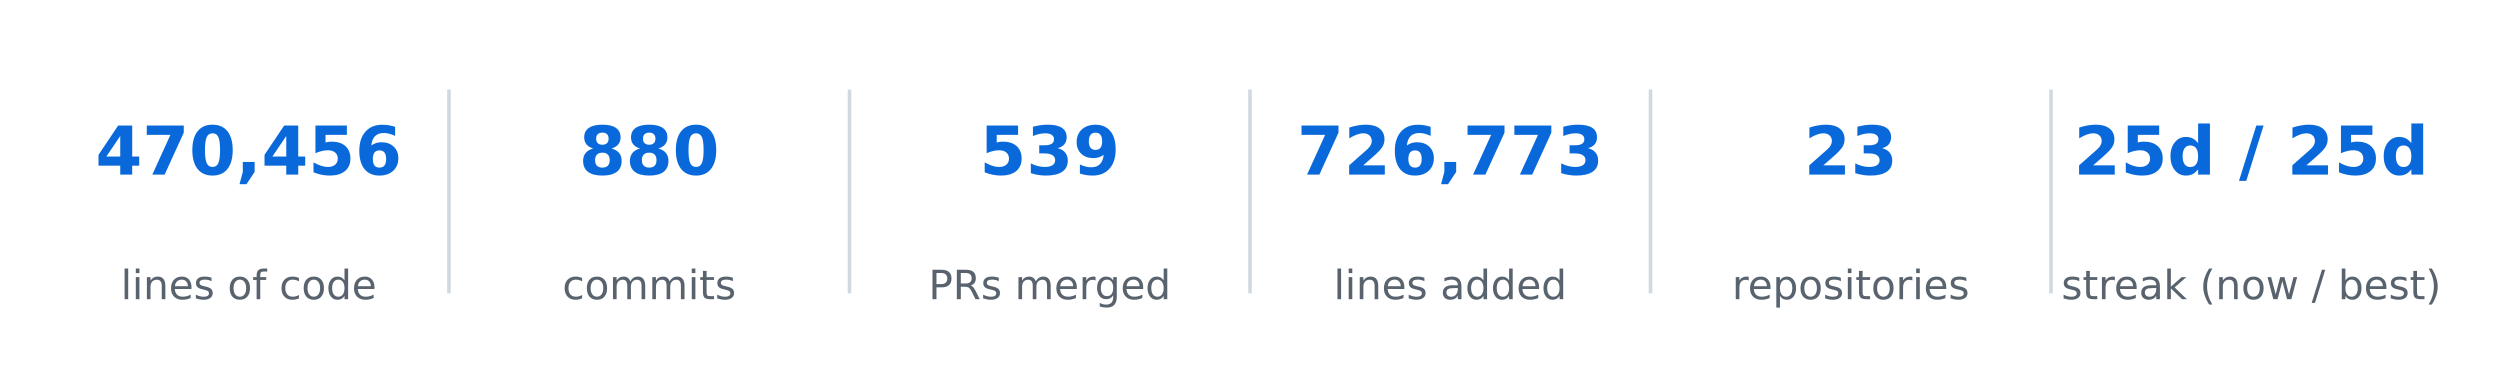
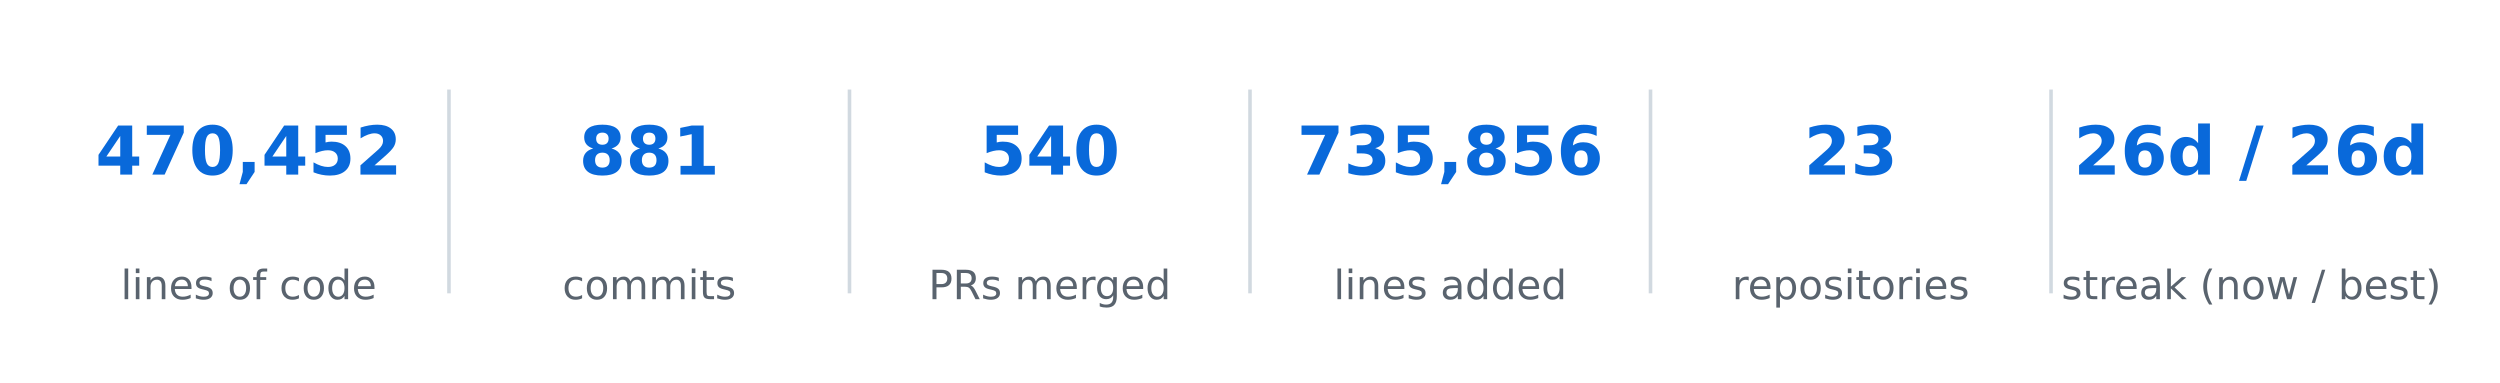
<svg xmlns="http://www.w3.org/2000/svg" xmlns:xlink="http://www.w3.org/1999/xlink" width="557.28pt" height="85.356pt" viewBox="0 0 557.28 85.356" version="1.1">
  <defs>
    <style type="text/css">*{stroke-linejoin: round; stroke-linecap: butt}</style>
  </defs>
  <g id="figure_1">
    <g id="patch_1">
      <path d="M 0 85.356  L 557.28 85.356  L 557.28 -0  L 0 -0  L 0 85.356  z " style="fill: none; opacity: 0" />
    </g>
    <g id="axes_1">
      <g id="line2d_1">
-         <path d="M 100.08 64.993  L 100.08 20.363  " clip-path="url(#pabefcef8fd)" style="fill: none; stroke: #d1d9e0; stroke-width: 0.8; stroke-linecap: square" />
+         <path d="M 100.08 64.993  L 100.08 20.363  " clip-path="url(#p611559d6a2)" style="fill: none; stroke: #d1d9e0; stroke-width: 0.8; stroke-linecap: square" />
      </g>
      <g id="line2d_2">
-         <path d="M 189.36 64.993  L 189.36 20.363  " clip-path="url(#pabefcef8fd)" style="fill: none; stroke: #d1d9e0; stroke-width: 0.8; stroke-linecap: square" />
+         <path d="M 189.36 64.993  L 189.36 20.363  " clip-path="url(#p611559d6a2)" style="fill: none; stroke: #d1d9e0; stroke-width: 0.8; stroke-linecap: square" />
      </g>
      <g id="line2d_3">
-         <path d="M 278.64 64.993  L 278.64 20.363  " clip-path="url(#pabefcef8fd)" style="fill: none; stroke: #d1d9e0; stroke-width: 0.8; stroke-linecap: square" />
+         <path d="M 278.64 64.993  L 278.64 20.363  " clip-path="url(#p611559d6a2)" style="fill: none; stroke: #d1d9e0; stroke-width: 0.8; stroke-linecap: square" />
      </g>
      <g id="line2d_4">
-         <path d="M 367.92 64.993  L 367.92 20.363  " clip-path="url(#pabefcef8fd)" style="fill: none; stroke: #d1d9e0; stroke-width: 0.8; stroke-linecap: square" />
+         <path d="M 367.92 64.993  L 367.92 20.363  " clip-path="url(#p611559d6a2)" style="fill: none; stroke: #d1d9e0; stroke-width: 0.8; stroke-linecap: square" />
      </g>
      <g id="line2d_5">
-         <path d="M 457.2 64.993  L 457.2 20.363  " clip-path="url(#pabefcef8fd)" style="fill: none; stroke: #d1d9e0; stroke-width: 0.8; stroke-linecap: square" />
+         <path d="M 457.2 64.993  L 457.2 20.363  " clip-path="url(#p611559d6a2)" style="fill: none; stroke: #d1d9e0; stroke-width: 0.8; stroke-linecap: square" />
      </g>
      <g id="text_1">
        <g style="fill: #0969da" transform="translate(21.28102 38.92376) scale(0.15 -0.15)">
          <defs>
            <path id="DejaVuSans-Bold-17" d="M 2356 3675  L 1038 1722  L 2356 1722  L 2356 3675  z M 2156 4666  L 3494 4666  L 3494 1722  L 4159 1722  L 4159 850  L 3494 850  L 3494 0  L 2356 0  L 2356 850  L 288 850  L 288 1881  L 2156 4666  z " transform="scale(0.015625)" />
            <path id="DejaVuSans-Bold-1a" d="M 428 4666  L 3944 4666  L 3944 3988  L 2125 0  L 953 0  L 2675 3781  L 428 3781  L 428 4666  z " transform="scale(0.015625)" />
            <path id="DejaVuSans-Bold-13" d="M 2944 2338  Q 2944 3213 2780 3570  Q 2616 3928 2228 3928  Q 1841 3928 1675 3570  Q 1509 3213 1509 2338  Q 1509 1453 1675 1090  Q 1841 728 2228 728  Q 2613 728 2778 1090  Q 2944 1453 2944 2338  z M 4147 2328  Q 4147 1169 3647 539  Q 3147 -91 2228 -91  Q 1306 -91 806 539  Q 306 1169 306 2328  Q 306 3491 806 4120  Q 1306 4750 2228 4750  Q 3147 4750 3647 4120  Q 4147 3491 4147 2328  z " transform="scale(0.015625)" />
            <path id="DejaVuSans-Bold-f" d="M 653 1209  L 1778 1209  L 1778 256  L 1006 -909  L 341 -909  L 653 256  L 653 1209  z " transform="scale(0.015625)" />
            <path id="DejaVuSans-Bold-18" d="M 678 4666  L 3669 4666  L 3669 3781  L 1638 3781  L 1638 3059  Q 1775 3097 1914 3117  Q 2053 3138 2203 3138  Q 3056 3138 3531 2711  Q 4006 2284 4006 1522  Q 4006 766 3489 337  Q 2972 -91 2053 -91  Q 1656 -91 1267 -14  Q 878 63 494 219  L 494 1166  Q 875 947 1217 837  Q 1559 728 1863 728  Q 2300 728 2551 942  Q 2803 1156 2803 1522  Q 2803 1891 2551 2103  Q 2300 2316 1863 2316  Q 1603 2316 1309 2248  Q 1016 2181 678 2041  L 678 4666  z " transform="scale(0.015625)" />
-             <path id="DejaVuSans-Bold-19" d="M 2316 2303  Q 2000 2303 1842 2098  Q 1684 1894 1684 1484  Q 1684 1075 1842 870  Q 2000 666 2316 666  Q 2634 666 2792 870  Q 2950 1075 2950 1484  Q 2950 1894 2792 2098  Q 2634 2303 2316 2303  z M 3803 4544  L 3803 3681  Q 3506 3822 3243 3889  Q 2981 3956 2731 3956  Q 2194 3956 1894 3657  Q 1594 3359 1544 2772  Q 1750 2925 1990 3001  Q 2231 3078 2516 3078  Q 3231 3078 3670 2659  Q 4109 2241 4109 1563  Q 4109 813 3618 361  Q 3128 -91 2303 -91  Q 1394 -91 895 523  Q 397 1138 397 2266  Q 397 3422 980 4083  Q 1563 4744 2578 4744  Q 2900 4744 3203 4694  Q 3506 4644 3803 4544  z " transform="scale(0.015625)" />
+             <path id="DejaVuSans-Bold-15" d="M 1844 884  L 3897 884  L 3897 0  L 506 0  L 506 884  L 2209 2388  Q 2438 2594 2547 2791  Q 2656 2988 2656 3200  Q 2656 3528 2436 3728  Q 2216 3928 1850 3928  Q 1569 3928 1234 3808  Q 900 3688 519 3450  L 519 4475  Q 925 4609 1322 4679  Q 1719 4750 2100 4750  Q 2938 4750 3402 4381  Q 3866 4013 3866 3353  Q 3866 2972 3669 2642  Q 3472 2313 2841 1759  L 1844 884  z " transform="scale(0.015625)" />
          </defs>
          <use xlink:href="#DejaVuSans-Bold-17" />
          <use xlink:href="#DejaVuSans-Bold-1a" transform="translate(69.57812 0)" />
          <use xlink:href="#DejaVuSans-Bold-13" transform="translate(139.1562 0)" />
          <use xlink:href="#DejaVuSans-Bold-f" transform="translate(208.7344 0)" />
          <use xlink:href="#DejaVuSans-Bold-17" transform="translate(246.7188 0)" />
          <use xlink:href="#DejaVuSans-Bold-18" transform="translate(316.2969 0)" />
-           <use xlink:href="#DejaVuSans-Bold-19" transform="translate(385.875 0)" />
+           <use xlink:href="#DejaVuSans-Bold-15" transform="translate(385.875 0)" />
        </g>
      </g>
      <g id="text_2">
        <g style="fill: #59636e" transform="translate(26.92336 66.69328) scale(0.09 -0.09)">
          <defs>
            <path id="DejaVuSans-4f" d="M 603 4863  L 1178 4863  L 1178 0  L 603 0  L 603 4863  z " transform="scale(0.015625)" />
            <path id="DejaVuSans-4c" d="M 603 3500  L 1178 3500  L 1178 0  L 603 0  L 603 3500  z M 603 4863  L 1178 4863  L 1178 4134  L 603 4134  L 603 4863  z " transform="scale(0.015625)" />
            <path id="DejaVuSans-51" d="M 3513 2113  L 3513 0  L 2938 0  L 2938 2094  Q 2938 2591 2744 2837  Q 2550 3084 2163 3084  Q 1697 3084 1428 2787  Q 1159 2491 1159 1978  L 1159 0  L 581 0  L 581 3500  L 1159 3500  L 1159 2956  Q 1366 3272 1645 3428  Q 1925 3584 2291 3584  Q 2894 3584 3203 3211  Q 3513 2838 3513 2113  z " transform="scale(0.015625)" />
            <path id="DejaVuSans-48" d="M 3597 1894  L 3597 1613  L 953 1613  Q 991 1019 1311 708  Q 1631 397 2203 397  Q 2534 397 2845 478  Q 3156 559 3463 722  L 3463 178  Q 3153 47 2828 -22  Q 2503 -91 2169 -91  Q 1331 -91 842 396  Q 353 884 353 1716  Q 353 2575 817 3079  Q 1281 3584 2069 3584  Q 2775 3584 3186 3129  Q 3597 2675 3597 1894  z M 3022 2063  Q 3016 2534 2758 2815  Q 2500 3097 2075 3097  Q 1594 3097 1305 2825  Q 1016 2553 972 2059  L 3022 2063  z " transform="scale(0.015625)" />
            <path id="DejaVuSans-56" d="M 2834 3397  L 2834 2853  Q 2591 2978 2328 3040  Q 2066 3103 1784 3103  Q 1356 3103 1142 2972  Q 928 2841 928 2578  Q 928 2378 1081 2264  Q 1234 2150 1697 2047  L 1894 2003  Q 2506 1872 2764 1633  Q 3022 1394 3022 966  Q 3022 478 2636 193  Q 2250 -91 1575 -91  Q 1294 -91 989 -36  Q 684 19 347 128  L 347 722  Q 666 556 975 473  Q 1284 391 1588 391  Q 1994 391 2212 530  Q 2431 669 2431 922  Q 2431 1156 2273 1281  Q 2116 1406 1581 1522  L 1381 1569  Q 847 1681 609 1914  Q 372 2147 372 2553  Q 372 3047 722 3315  Q 1072 3584 1716 3584  Q 2034 3584 2315 3537  Q 2597 3491 2834 3397  z " transform="scale(0.015625)" />
            <path id="DejaVuSans-3" transform="scale(0.015625)" />
            <path id="DejaVuSans-52" d="M 1959 3097  Q 1497 3097 1228 2736  Q 959 2375 959 1747  Q 959 1119 1226 758  Q 1494 397 1959 397  Q 2419 397 2687 759  Q 2956 1122 2956 1747  Q 2956 2369 2687 2733  Q 2419 3097 1959 3097  z M 1959 3584  Q 2709 3584 3137 3096  Q 3566 2609 3566 1747  Q 3566 888 3137 398  Q 2709 -91 1959 -91  Q 1206 -91 779 398  Q 353 888 353 1747  Q 353 2609 779 3096  Q 1206 3584 1959 3584  z " transform="scale(0.015625)" />
            <path id="DejaVuSans-49" d="M 2375 4863  L 2375 4384  L 1825 4384  Q 1516 4384 1395 4259  Q 1275 4134 1275 3809  L 1275 3500  L 2222 3500  L 2222 3053  L 1275 3053  L 1275 0  L 697 0  L 697 3053  L 147 3053  L 147 3500  L 697 3500  L 697 3744  Q 697 4328 969 4595  Q 1241 4863 1831 4863  L 2375 4863  z " transform="scale(0.015625)" />
            <path id="DejaVuSans-46" d="M 3122 3366  L 3122 2828  Q 2878 2963 2633 3030  Q 2388 3097 2138 3097  Q 1578 3097 1268 2742  Q 959 2388 959 1747  Q 959 1106 1268 751  Q 1578 397 2138 397  Q 2388 397 2633 464  Q 2878 531 3122 666  L 3122 134  Q 2881 22 2623 -34  Q 2366 -91 2075 -91  Q 1284 -91 818 406  Q 353 903 353 1747  Q 353 2603 823 3093  Q 1294 3584 2113 3584  Q 2378 3584 2631 3529  Q 2884 3475 3122 3366  z " transform="scale(0.015625)" />
            <path id="DejaVuSans-47" d="M 2906 2969  L 2906 4863  L 3481 4863  L 3481 0  L 2906 0  L 2906 525  Q 2725 213 2448 61  Q 2172 -91 1784 -91  Q 1150 -91 751 415  Q 353 922 353 1747  Q 353 2572 751 3078  Q 1150 3584 1784 3584  Q 2172 3584 2448 3432  Q 2725 3281 2906 2969  z M 947 1747  Q 947 1113 1208 752  Q 1469 391 1925 391  Q 2381 391 2643 752  Q 2906 1113 2906 1747  Q 2906 2381 2643 2742  Q 2381 3103 1925 3103  Q 1469 3103 1208 2742  Q 947 2381 947 1747  z " transform="scale(0.015625)" />
          </defs>
          <use xlink:href="#DejaVuSans-4f" />
          <use xlink:href="#DejaVuSans-4c" transform="translate(27.78125 0)" />
          <use xlink:href="#DejaVuSans-51" transform="translate(55.5625 0)" />
          <use xlink:href="#DejaVuSans-48" transform="translate(118.9375 0)" />
          <use xlink:href="#DejaVuSans-56" transform="translate(180.4688 0)" />
          <use xlink:href="#DejaVuSans-3" transform="translate(232.5625 0)" />
          <use xlink:href="#DejaVuSans-52" transform="translate(264.3438 0)" />
          <use xlink:href="#DejaVuSans-49" transform="translate(325.5312 0)" />
          <use xlink:href="#DejaVuSans-3" transform="translate(360.7344 0)" />
          <use xlink:href="#DejaVuSans-46" transform="translate(392.5156 0)" />
          <use xlink:href="#DejaVuSans-52" transform="translate(447.5 0)" />
          <use xlink:href="#DejaVuSans-47" transform="translate(508.6875 0)" />
          <use xlink:href="#DejaVuSans-48" transform="translate(572.1719 0)" />
        </g>
      </g>
      <g id="text_3">
        <g style="fill: #0969da" transform="translate(129.0649 38.92376) scale(0.15 -0.15)">
          <defs>
            <path id="DejaVuSans-Bold-1b" d="M 2228 2088  Q 1891 2088 1709 1903  Q 1528 1719 1528 1375  Q 1528 1031 1709 848  Q 1891 666 2228 666  Q 2563 666 2741 848  Q 2919 1031 2919 1375  Q 2919 1722 2741 1905  Q 2563 2088 2228 2088  z M 1350 2484  Q 925 2613 709 2878  Q 494 3144 494 3541  Q 494 4131 934 4440  Q 1375 4750 2228 4750  Q 3075 4750 3515 4442  Q 3956 4134 3956 3541  Q 3956 3144 3739 2878  Q 3522 2613 3097 2484  Q 3572 2353 3814 2058  Q 4056 1763 4056 1313  Q 4056 619 3595 264  Q 3134 -91 2228 -91  Q 1319 -91 855 264  Q 391 619 391 1313  Q 391 1763 633 2058  Q 875 2353 1350 2484  z M 1631 3419  Q 1631 3141 1786 2991  Q 1941 2841 2228 2841  Q 2509 2841 2662 2991  Q 2816 3141 2816 3419  Q 2816 3697 2662 3845  Q 2509 3994 2228 3994  Q 1941 3994 1786 3844  Q 1631 3694 1631 3419  z " transform="scale(0.015625)" />
+             <path id="DejaVuSans-Bold-14" d="M 750 831  L 1813 831  L 1813 3847  L 722 3622  L 722 4441  L 1806 4666  L 2950 4666  L 2950 831  L 4013 831  L 4013 0  L 750 0  L 750 831  z " transform="scale(0.015625)" />
          </defs>
          <use xlink:href="#DejaVuSans-Bold-1b" />
          <use xlink:href="#DejaVuSans-Bold-1b" transform="translate(69.57812 0)" />
-           <use xlink:href="#DejaVuSans-Bold-13" transform="translate(139.1562 0)" />
+           <use xlink:href="#DejaVuSans-Bold-14" transform="translate(139.1562 0)" />
        </g>
      </g>
      <g id="text_4">
        <g style="fill: #59636e" transform="translate(125.3672 66.69328) scale(0.09 -0.09)">
          <defs>
            <path id="DejaVuSans-50" d="M 3328 2828  Q 3544 3216 3844 3400  Q 4144 3584 4550 3584  Q 5097 3584 5394 3201  Q 5691 2819 5691 2113  L 5691 0  L 5113 0  L 5113 2094  Q 5113 2597 4934 2840  Q 4756 3084 4391 3084  Q 3944 3084 3684 2787  Q 3425 2491 3425 1978  L 3425 0  L 2847 0  L 2847 2094  Q 2847 2600 2669 2842  Q 2491 3084 2119 3084  Q 1678 3084 1418 2786  Q 1159 2488 1159 1978  L 1159 0  L 581 0  L 581 3500  L 1159 3500  L 1159 2956  Q 1356 3278 1631 3431  Q 1906 3584 2284 3584  Q 2666 3584 2933 3390  Q 3200 3197 3328 2828  z " transform="scale(0.015625)" />
            <path id="DejaVuSans-57" d="M 1172 4494  L 1172 3500  L 2356 3500  L 2356 3053  L 1172 3053  L 1172 1153  Q 1172 725 1289 603  Q 1406 481 1766 481  L 2356 481  L 2356 0  L 1766 0  Q 1100 0 847 248  Q 594 497 594 1153  L 594 3053  L 172 3053  L 172 3500  L 594 3500  L 594 4494  L 1172 4494  z " transform="scale(0.015625)" />
          </defs>
          <use xlink:href="#DejaVuSans-46" />
          <use xlink:href="#DejaVuSans-52" transform="translate(54.98438 0)" />
          <use xlink:href="#DejaVuSans-50" transform="translate(116.1719 0)" />
          <use xlink:href="#DejaVuSans-50" transform="translate(213.5781 0)" />
          <use xlink:href="#DejaVuSans-4c" transform="translate(310.9844 0)" />
          <use xlink:href="#DejaVuSans-57" transform="translate(338.7656 0)" />
          <use xlink:href="#DejaVuSans-56" transform="translate(377.9688 0)" />
        </g>
      </g>
      <g id="text_5">
        <g style="fill: #0969da" transform="translate(218.3449 38.92376) scale(0.15 -0.15)">
-           <defs>
-             <path id="DejaVuSans-Bold-16" d="M 2981 2516  Q 3453 2394 3698 2092  Q 3944 1791 3944 1325  Q 3944 631 3412 270  Q 2881 -91 1863 -91  Q 1503 -91 1142 -33  Q 781 25 428 141  L 428 1069  Q 766 900 1098 814  Q 1431 728 1753 728  Q 2231 728 2486 893  Q 2741 1059 2741 1369  Q 2741 1688 2480 1852  Q 2219 2016 1709 2016  L 1228 2016  L 1228 2791  L 1734 2791  Q 2188 2791 2409 2933  Q 2631 3075 2631 3366  Q 2631 3634 2415 3781  Q 2200 3928 1806 3928  Q 1516 3928 1219 3862  Q 922 3797 628 3669  L 628 4550  Q 984 4650 1334 4700  Q 1684 4750 2022 4750  Q 2931 4750 3382 4451  Q 3834 4153 3834 3553  Q 3834 3144 3618 2883  Q 3403 2622 2981 2516  z " transform="scale(0.015625)" />
-             <path id="DejaVuSans-Bold-1c" d="M 641 103  L 641 966  Q 928 831 1190 764  Q 1453 697 1709 697  Q 2247 697 2547 995  Q 2847 1294 2900 1881  Q 2688 1725 2447 1647  Q 2206 1569 1925 1569  Q 1209 1569 770 1986  Q 331 2403 331 3084  Q 331 3838 820 4291  Q 1309 4744 2131 4744  Q 3044 4744 3544 4128  Q 4044 3513 4044 2388  Q 4044 1231 3459 570  Q 2875 -91 1856 -91  Q 1528 -91 1228 -42  Q 928 6 641 103  z M 2125 2350  Q 2441 2350 2600 2554  Q 2759 2759 2759 3169  Q 2759 3575 2600 3781  Q 2441 3988 2125 3988  Q 1809 3988 1650 3781  Q 1491 3575 1491 3169  Q 1491 2759 1650 2554  Q 1809 2350 2125 2350  z " transform="scale(0.015625)" />
-           </defs>
          <use xlink:href="#DejaVuSans-Bold-18" />
-           <use xlink:href="#DejaVuSans-Bold-16" transform="translate(69.57812 0)" />
-           <use xlink:href="#DejaVuSans-Bold-1c" transform="translate(139.1562 0)" />
+           <use xlink:href="#DejaVuSans-Bold-17" transform="translate(69.57812 0)" />
+           <use xlink:href="#DejaVuSans-Bold-13" transform="translate(139.1562 0)" />
        </g>
      </g>
      <g id="text_6">
        <g style="fill: #59636e" transform="translate(206.9796 66.69328) scale(0.09 -0.09)">
          <defs>
            <path id="DejaVuSans-33" d="M 1259 4147  L 1259 2394  L 2053 2394  Q 2494 2394 2734 2622  Q 2975 2850 2975 3272  Q 2975 3691 2734 3919  Q 2494 4147 2053 4147  L 1259 4147  z M 628 4666  L 2053 4666  Q 2838 4666 3239 4311  Q 3641 3956 3641 3272  Q 3641 2581 3239 2228  Q 2838 1875 2053 1875  L 1259 1875  L 1259 0  L 628 0  L 628 4666  z " transform="scale(0.015625)" />
            <path id="DejaVuSans-35" d="M 2841 2188  Q 3044 2119 3236 1894  Q 3428 1669 3622 1275  L 4263 0  L 3584 0  L 2988 1197  Q 2756 1666 2539 1819  Q 2322 1972 1947 1972  L 1259 1972  L 1259 0  L 628 0  L 628 4666  L 2053 4666  Q 2853 4666 3247 4331  Q 3641 3997 3641 3322  Q 3641 2881 3436 2590  Q 3231 2300 2841 2188  z M 1259 4147  L 1259 2491  L 2053 2491  Q 2509 2491 2742 2702  Q 2975 2913 2975 3322  Q 2975 3731 2742 3939  Q 2509 4147 2053 4147  L 1259 4147  z " transform="scale(0.015625)" />
            <path id="DejaVuSans-55" d="M 2631 2963  Q 2534 3019 2420 3045  Q 2306 3072 2169 3072  Q 1681 3072 1420 2755  Q 1159 2438 1159 1844  L 1159 0  L 581 0  L 581 3500  L 1159 3500  L 1159 2956  Q 1341 3275 1631 3429  Q 1922 3584 2338 3584  Q 2397 3584 2469 3576  Q 2541 3569 2628 3553  L 2631 2963  z " transform="scale(0.015625)" />
            <path id="DejaVuSans-4a" d="M 2906 1791  Q 2906 2416 2648 2759  Q 2391 3103 1925 3103  Q 1463 3103 1205 2759  Q 947 2416 947 1791  Q 947 1169 1205 825  Q 1463 481 1925 481  Q 2391 481 2648 825  Q 2906 1169 2906 1791  z M 3481 434  Q 3481 -459 3084 -895  Q 2688 -1331 1869 -1331  Q 1566 -1331 1297 -1286  Q 1028 -1241 775 -1147  L 775 -588  Q 1028 -725 1275 -790  Q 1522 -856 1778 -856  Q 2344 -856 2625 -561  Q 2906 -266 2906 331  L 2906 616  Q 2728 306 2450 153  Q 2172 0 1784 0  Q 1141 0 747 490  Q 353 981 353 1791  Q 353 2603 747 3093  Q 1141 3584 1784 3584  Q 2172 3584 2450 3431  Q 2728 3278 2906 2969  L 2906 3500  L 3481 3500  L 3481 434  z " transform="scale(0.015625)" />
          </defs>
          <use xlink:href="#DejaVuSans-33" />
          <use xlink:href="#DejaVuSans-35" transform="translate(60.29688 0)" />
          <use xlink:href="#DejaVuSans-56" transform="translate(129.7812 0)" />
          <use xlink:href="#DejaVuSans-3" transform="translate(181.875 0)" />
          <use xlink:href="#DejaVuSans-50" transform="translate(213.6562 0)" />
          <use xlink:href="#DejaVuSans-48" transform="translate(311.0625 0)" />
          <use xlink:href="#DejaVuSans-55" transform="translate(372.5938 0)" />
          <use xlink:href="#DejaVuSans-4a" transform="translate(411.9531 0)" />
          <use xlink:href="#DejaVuSans-48" transform="translate(475.4375 0)" />
          <use xlink:href="#DejaVuSans-47" transform="translate(536.9688 0)" />
        </g>
      </g>
      <g id="text_7">
        <g style="fill: #0969da" transform="translate(289.121 38.92376) scale(0.15 -0.15)">
          <defs>
-             <path id="DejaVuSans-Bold-15" d="M 1844 884  L 3897 884  L 3897 0  L 506 0  L 506 884  L 2209 2388  Q 2438 2594 2547 2791  Q 2656 2988 2656 3200  Q 2656 3528 2436 3728  Q 2216 3928 1850 3928  Q 1569 3928 1234 3808  Q 900 3688 519 3450  L 519 4475  Q 925 4609 1322 4679  Q 1719 4750 2100 4750  Q 2938 4750 3402 4381  Q 3866 4013 3866 3353  Q 3866 2972 3669 2642  Q 3472 2313 2841 1759  L 1844 884  z " transform="scale(0.015625)" />
+             <path id="DejaVuSans-Bold-16" d="M 2981 2516  Q 3453 2394 3698 2092  Q 3944 1791 3944 1325  Q 3944 631 3412 270  Q 2881 -91 1863 -91  Q 1503 -91 1142 -33  Q 781 25 428 141  L 428 1069  Q 766 900 1098 814  Q 1431 728 1753 728  Q 2231 728 2486 893  Q 2741 1059 2741 1369  Q 2741 1688 2480 1852  Q 2219 2016 1709 2016  L 1228 2016  L 1228 2791  L 1734 2791  Q 2188 2791 2409 2933  Q 2631 3075 2631 3366  Q 2631 3634 2415 3781  Q 2200 3928 1806 3928  Q 1516 3928 1219 3862  Q 922 3797 628 3669  L 628 4550  Q 984 4650 1334 4700  Q 1684 4750 2022 4750  Q 2931 4750 3382 4451  Q 3834 4153 3834 3553  Q 3834 3144 3618 2883  Q 3403 2622 2981 2516  z " transform="scale(0.015625)" />
+             <path id="DejaVuSans-Bold-19" d="M 2316 2303  Q 2000 2303 1842 2098  Q 1684 1894 1684 1484  Q 1684 1075 1842 870  Q 2000 666 2316 666  Q 2634 666 2792 870  Q 2950 1075 2950 1484  Q 2950 1894 2792 2098  Q 2634 2303 2316 2303  z M 3803 4544  L 3803 3681  Q 3506 3822 3243 3889  Q 2981 3956 2731 3956  Q 2194 3956 1894 3657  Q 1594 3359 1544 2772  Q 1750 2925 1990 3001  Q 2231 3078 2516 3078  Q 3231 3078 3670 2659  Q 4109 2241 4109 1563  Q 4109 813 3618 361  Q 3128 -91 2303 -91  Q 1394 -91 895 523  Q 397 1138 397 2266  Q 397 3422 980 4083  Q 1563 4744 2578 4744  Q 2900 4744 3203 4694  Q 3506 4644 3803 4544  z " transform="scale(0.015625)" />
          </defs>
          <use xlink:href="#DejaVuSans-Bold-1a" />
-           <use xlink:href="#DejaVuSans-Bold-15" transform="translate(69.57812 0)" />
-           <use xlink:href="#DejaVuSans-Bold-19" transform="translate(139.1562 0)" />
+           <use xlink:href="#DejaVuSans-Bold-16" transform="translate(69.57812 0)" />
+           <use xlink:href="#DejaVuSans-Bold-18" transform="translate(139.1562 0)" />
          <use xlink:href="#DejaVuSans-Bold-f" transform="translate(208.7344 0)" />
-           <use xlink:href="#DejaVuSans-Bold-1a" transform="translate(246.7188 0)" />
-           <use xlink:href="#DejaVuSans-Bold-1a" transform="translate(316.2969 0)" />
-           <use xlink:href="#DejaVuSans-Bold-16" transform="translate(385.875 0)" />
+           <use xlink:href="#DejaVuSans-Bold-1b" transform="translate(246.7188 0)" />
+           <use xlink:href="#DejaVuSans-Bold-18" transform="translate(316.2969 0)" />
+           <use xlink:href="#DejaVuSans-Bold-19" transform="translate(385.875 0)" />
        </g>
      </g>
      <g id="text_8">
        <g style="fill: #59636e" transform="translate(297.2876 66.69328) scale(0.09 -0.09)">
          <defs>
            <path id="DejaVuSans-44" d="M 2194 1759  Q 1497 1759 1228 1600  Q 959 1441 959 1056  Q 959 750 1161 570  Q 1363 391 1709 391  Q 2188 391 2477 730  Q 2766 1069 2766 1631  L 2766 1759  L 2194 1759  z M 3341 1997  L 3341 0  L 2766 0  L 2766 531  Q 2569 213 2275 61  Q 1981 -91 1556 -91  Q 1019 -91 701 211  Q 384 513 384 1019  Q 384 1609 779 1909  Q 1175 2209 1959 2209  L 2766 2209  L 2766 2266  Q 2766 2663 2505 2880  Q 2244 3097 1772 3097  Q 1472 3097 1187 3025  Q 903 2953 641 2809  L 641 3341  Q 956 3463 1253 3523  Q 1550 3584 1831 3584  Q 2591 3584 2966 3190  Q 3341 2797 3341 1997  z " transform="scale(0.015625)" />
          </defs>
          <use xlink:href="#DejaVuSans-4f" />
          <use xlink:href="#DejaVuSans-4c" transform="translate(27.78125 0)" />
          <use xlink:href="#DejaVuSans-51" transform="translate(55.5625 0)" />
          <use xlink:href="#DejaVuSans-48" transform="translate(118.9375 0)" />
          <use xlink:href="#DejaVuSans-56" transform="translate(180.4688 0)" />
          <use xlink:href="#DejaVuSans-3" transform="translate(232.5625 0)" />
          <use xlink:href="#DejaVuSans-44" transform="translate(264.3438 0)" />
          <use xlink:href="#DejaVuSans-47" transform="translate(325.625 0)" />
          <use xlink:href="#DejaVuSans-47" transform="translate(389.1094 0)" />
          <use xlink:href="#DejaVuSans-48" transform="translate(452.5938 0)" />
          <use xlink:href="#DejaVuSans-47" transform="translate(514.125 0)" />
        </g>
      </g>
      <g id="text_9">
        <g style="fill: #0969da" transform="translate(402.1233 38.92376) scale(0.15 -0.15)">
          <use xlink:href="#DejaVuSans-Bold-15" />
          <use xlink:href="#DejaVuSans-Bold-16" transform="translate(69.57812 0)" />
        </g>
      </g>
      <g id="text_10">
        <g style="fill: #59636e" transform="translate(386.1049 66.69328) scale(0.09 -0.09)">
          <defs>
            <path id="DejaVuSans-53" d="M 1159 525  L 1159 -1331  L 581 -1331  L 581 3500  L 1159 3500  L 1159 2969  Q 1341 3281 1617 3432  Q 1894 3584 2278 3584  Q 2916 3584 3314 3078  Q 3713 2572 3713 1747  Q 3713 922 3314 415  Q 2916 -91 2278 -91  Q 1894 -91 1617 61  Q 1341 213 1159 525  z M 3116 1747  Q 3116 2381 2855 2742  Q 2594 3103 2138 3103  Q 1681 3103 1420 2742  Q 1159 2381 1159 1747  Q 1159 1113 1420 752  Q 1681 391 2138 391  Q 2594 391 2855 752  Q 3116 1113 3116 1747  z " transform="scale(0.015625)" />
          </defs>
          <use xlink:href="#DejaVuSans-55" />
          <use xlink:href="#DejaVuSans-48" transform="translate(38.90625 0)" />
          <use xlink:href="#DejaVuSans-53" transform="translate(100.4375 0)" />
          <use xlink:href="#DejaVuSans-52" transform="translate(163.9219 0)" />
          <use xlink:href="#DejaVuSans-56" transform="translate(225.1094 0)" />
          <use xlink:href="#DejaVuSans-4c" transform="translate(277.2031 0)" />
          <use xlink:href="#DejaVuSans-57" transform="translate(304.9844 0)" />
          <use xlink:href="#DejaVuSans-52" transform="translate(344.1875 0)" />
          <use xlink:href="#DejaVuSans-55" transform="translate(405.375 0)" />
          <use xlink:href="#DejaVuSans-4c" transform="translate(446.4844 0)" />
          <use xlink:href="#DejaVuSans-48" transform="translate(474.2656 0)" />
          <use xlink:href="#DejaVuSans-56" transform="translate(535.7969 0)" />
        </g>
      </g>
      <g id="text_11">
        <g style="fill: #0969da" transform="translate(462.2681 38.92435) scale(0.15 -0.15)">
          <defs>
            <path id="DejaVuSans-Bold-47" d="M 2919 2988  L 2919 4863  L 4044 4863  L 4044 0  L 2919 0  L 2919 506  Q 2688 197 2409 53  Q 2131 -91 1766 -91  Q 1119 -91 703 423  Q 288 938 288 1747  Q 288 2556 703 3070  Q 1119 3584 1766 3584  Q 2128 3584 2408 3439  Q 2688 3294 2919 2988  z M 2181 722  Q 2541 722 2730 984  Q 2919 1247 2919 1747  Q 2919 2247 2730 2509  Q 2541 2772 2181 2772  Q 1825 2772 1636 2509  Q 1447 2247 1447 1747  Q 1447 1247 1636 984  Q 1825 722 2181 722  z " transform="scale(0.015625)" />
            <path id="DejaVuSans-Bold-3" transform="scale(0.015625)" />
            <path id="DejaVuSans-Bold-12" d="M 1644 4666  L 2338 4666  L 691 -594  L 0 -594  L 1644 4666  z " transform="scale(0.015625)" />
          </defs>
          <use xlink:href="#DejaVuSans-Bold-15" />
-           <use xlink:href="#DejaVuSans-Bold-18" transform="translate(69.57812 0)" />
+           <use xlink:href="#DejaVuSans-Bold-19" transform="translate(69.57812 0)" />
          <use xlink:href="#DejaVuSans-Bold-47" transform="translate(139.1562 0)" />
          <use xlink:href="#DejaVuSans-Bold-3" transform="translate(210.7344 0)" />
          <use xlink:href="#DejaVuSans-Bold-12" transform="translate(245.5469 0)" />
          <use xlink:href="#DejaVuSans-Bold-3" transform="translate(282.0781 0)" />
          <use xlink:href="#DejaVuSans-Bold-15" transform="translate(316.8906 0)" />
-           <use xlink:href="#DejaVuSans-Bold-18" transform="translate(386.4688 0)" />
+           <use xlink:href="#DejaVuSans-Bold-19" transform="translate(386.4688 0)" />
          <use xlink:href="#DejaVuSans-Bold-47" transform="translate(456.0469 0)" />
        </g>
      </g>
      <g id="text_12">
        <g style="fill: #59636e" transform="translate(459.5112 66.69328) scale(0.09 -0.09)">
          <defs>
            <path id="DejaVuSans-4e" d="M 581 4863  L 1159 4863  L 1159 1991  L 2875 3500  L 3609 3500  L 1753 1863  L 3688 0  L 2938 0  L 1159 1709  L 1159 0  L 581 0  L 581 4863  z " transform="scale(0.015625)" />
            <path id="DejaVuSans-b" d="M 1984 4856  Q 1566 4138 1362 3434  Q 1159 2731 1159 2009  Q 1159 1288 1364 580  Q 1569 -128 1984 -844  L 1484 -844  Q 1016 -109 783 600  Q 550 1309 550 2009  Q 550 2706 781 3412  Q 1013 4119 1484 4856  L 1984 4856  z " transform="scale(0.015625)" />
            <path id="DejaVuSans-5a" d="M 269 3500  L 844 3500  L 1563 769  L 2278 3500  L 2956 3500  L 3675 769  L 4391 3500  L 4966 3500  L 4050 0  L 3372 0  L 2619 2869  L 1863 0  L 1184 0  L 269 3500  z " transform="scale(0.015625)" />
            <path id="DejaVuSans-12" d="M 1625 4666  L 2156 4666  L 531 -594  L 0 -594  L 1625 4666  z " transform="scale(0.015625)" />
            <path id="DejaVuSans-45" d="M 3116 1747  Q 3116 2381 2855 2742  Q 2594 3103 2138 3103  Q 1681 3103 1420 2742  Q 1159 2381 1159 1747  Q 1159 1113 1420 752  Q 1681 391 2138 391  Q 2594 391 2855 752  Q 3116 1113 3116 1747  z M 1159 2969  Q 1341 3281 1617 3432  Q 1894 3584 2278 3584  Q 2916 3584 3314 3078  Q 3713 2572 3713 1747  Q 3713 922 3314 415  Q 2916 -91 2278 -91  Q 1894 -91 1617 61  Q 1341 213 1159 525  L 1159 0  L 581 0  L 581 4863  L 1159 4863  L 1159 2969  z " transform="scale(0.015625)" />
            <path id="DejaVuSans-c" d="M 513 4856  L 1013 4856  Q 1481 4119 1714 3412  Q 1947 2706 1947 2009  Q 1947 1309 1714 600  Q 1481 -109 1013 -844  L 513 -844  Q 928 -128 1133 580  Q 1338 1288 1338 2009  Q 1338 2731 1133 3434  Q 928 4138 513 4856  z " transform="scale(0.015625)" />
          </defs>
          <use xlink:href="#DejaVuSans-56" />
          <use xlink:href="#DejaVuSans-57" transform="translate(52.09375 0)" />
          <use xlink:href="#DejaVuSans-55" transform="translate(91.29688 0)" />
          <use xlink:href="#DejaVuSans-48" transform="translate(130.2031 0)" />
          <use xlink:href="#DejaVuSans-44" transform="translate(191.7344 0)" />
          <use xlink:href="#DejaVuSans-4e" transform="translate(253.0156 0)" />
          <use xlink:href="#DejaVuSans-3" transform="translate(310.9219 0)" />
          <use xlink:href="#DejaVuSans-b" transform="translate(342.7031 0)" />
          <use xlink:href="#DejaVuSans-51" transform="translate(381.7188 0)" />
          <use xlink:href="#DejaVuSans-52" transform="translate(445.0938 0)" />
          <use xlink:href="#DejaVuSans-5a" transform="translate(506.2812 0)" />
          <use xlink:href="#DejaVuSans-3" transform="translate(588.0625 0)" />
          <use xlink:href="#DejaVuSans-12" transform="translate(619.8438 0)" />
          <use xlink:href="#DejaVuSans-3" transform="translate(653.5312 0)" />
          <use xlink:href="#DejaVuSans-45" transform="translate(685.3125 0)" />
          <use xlink:href="#DejaVuSans-48" transform="translate(748.7969 0)" />
          <use xlink:href="#DejaVuSans-56" transform="translate(810.3281 0)" />
          <use xlink:href="#DejaVuSans-57" transform="translate(862.4219 0)" />
          <use xlink:href="#DejaVuSans-c" transform="translate(901.625 0)" />
        </g>
      </g>
    </g>
  </g>
  <defs>
-     <clipPath id="pabefcef8fd">
+     <clipPath id="p611559d6a2">
      <rect x="10.8" y="10.8" width="535.68" height="63.756" />
    </clipPath>
  </defs>
</svg>
